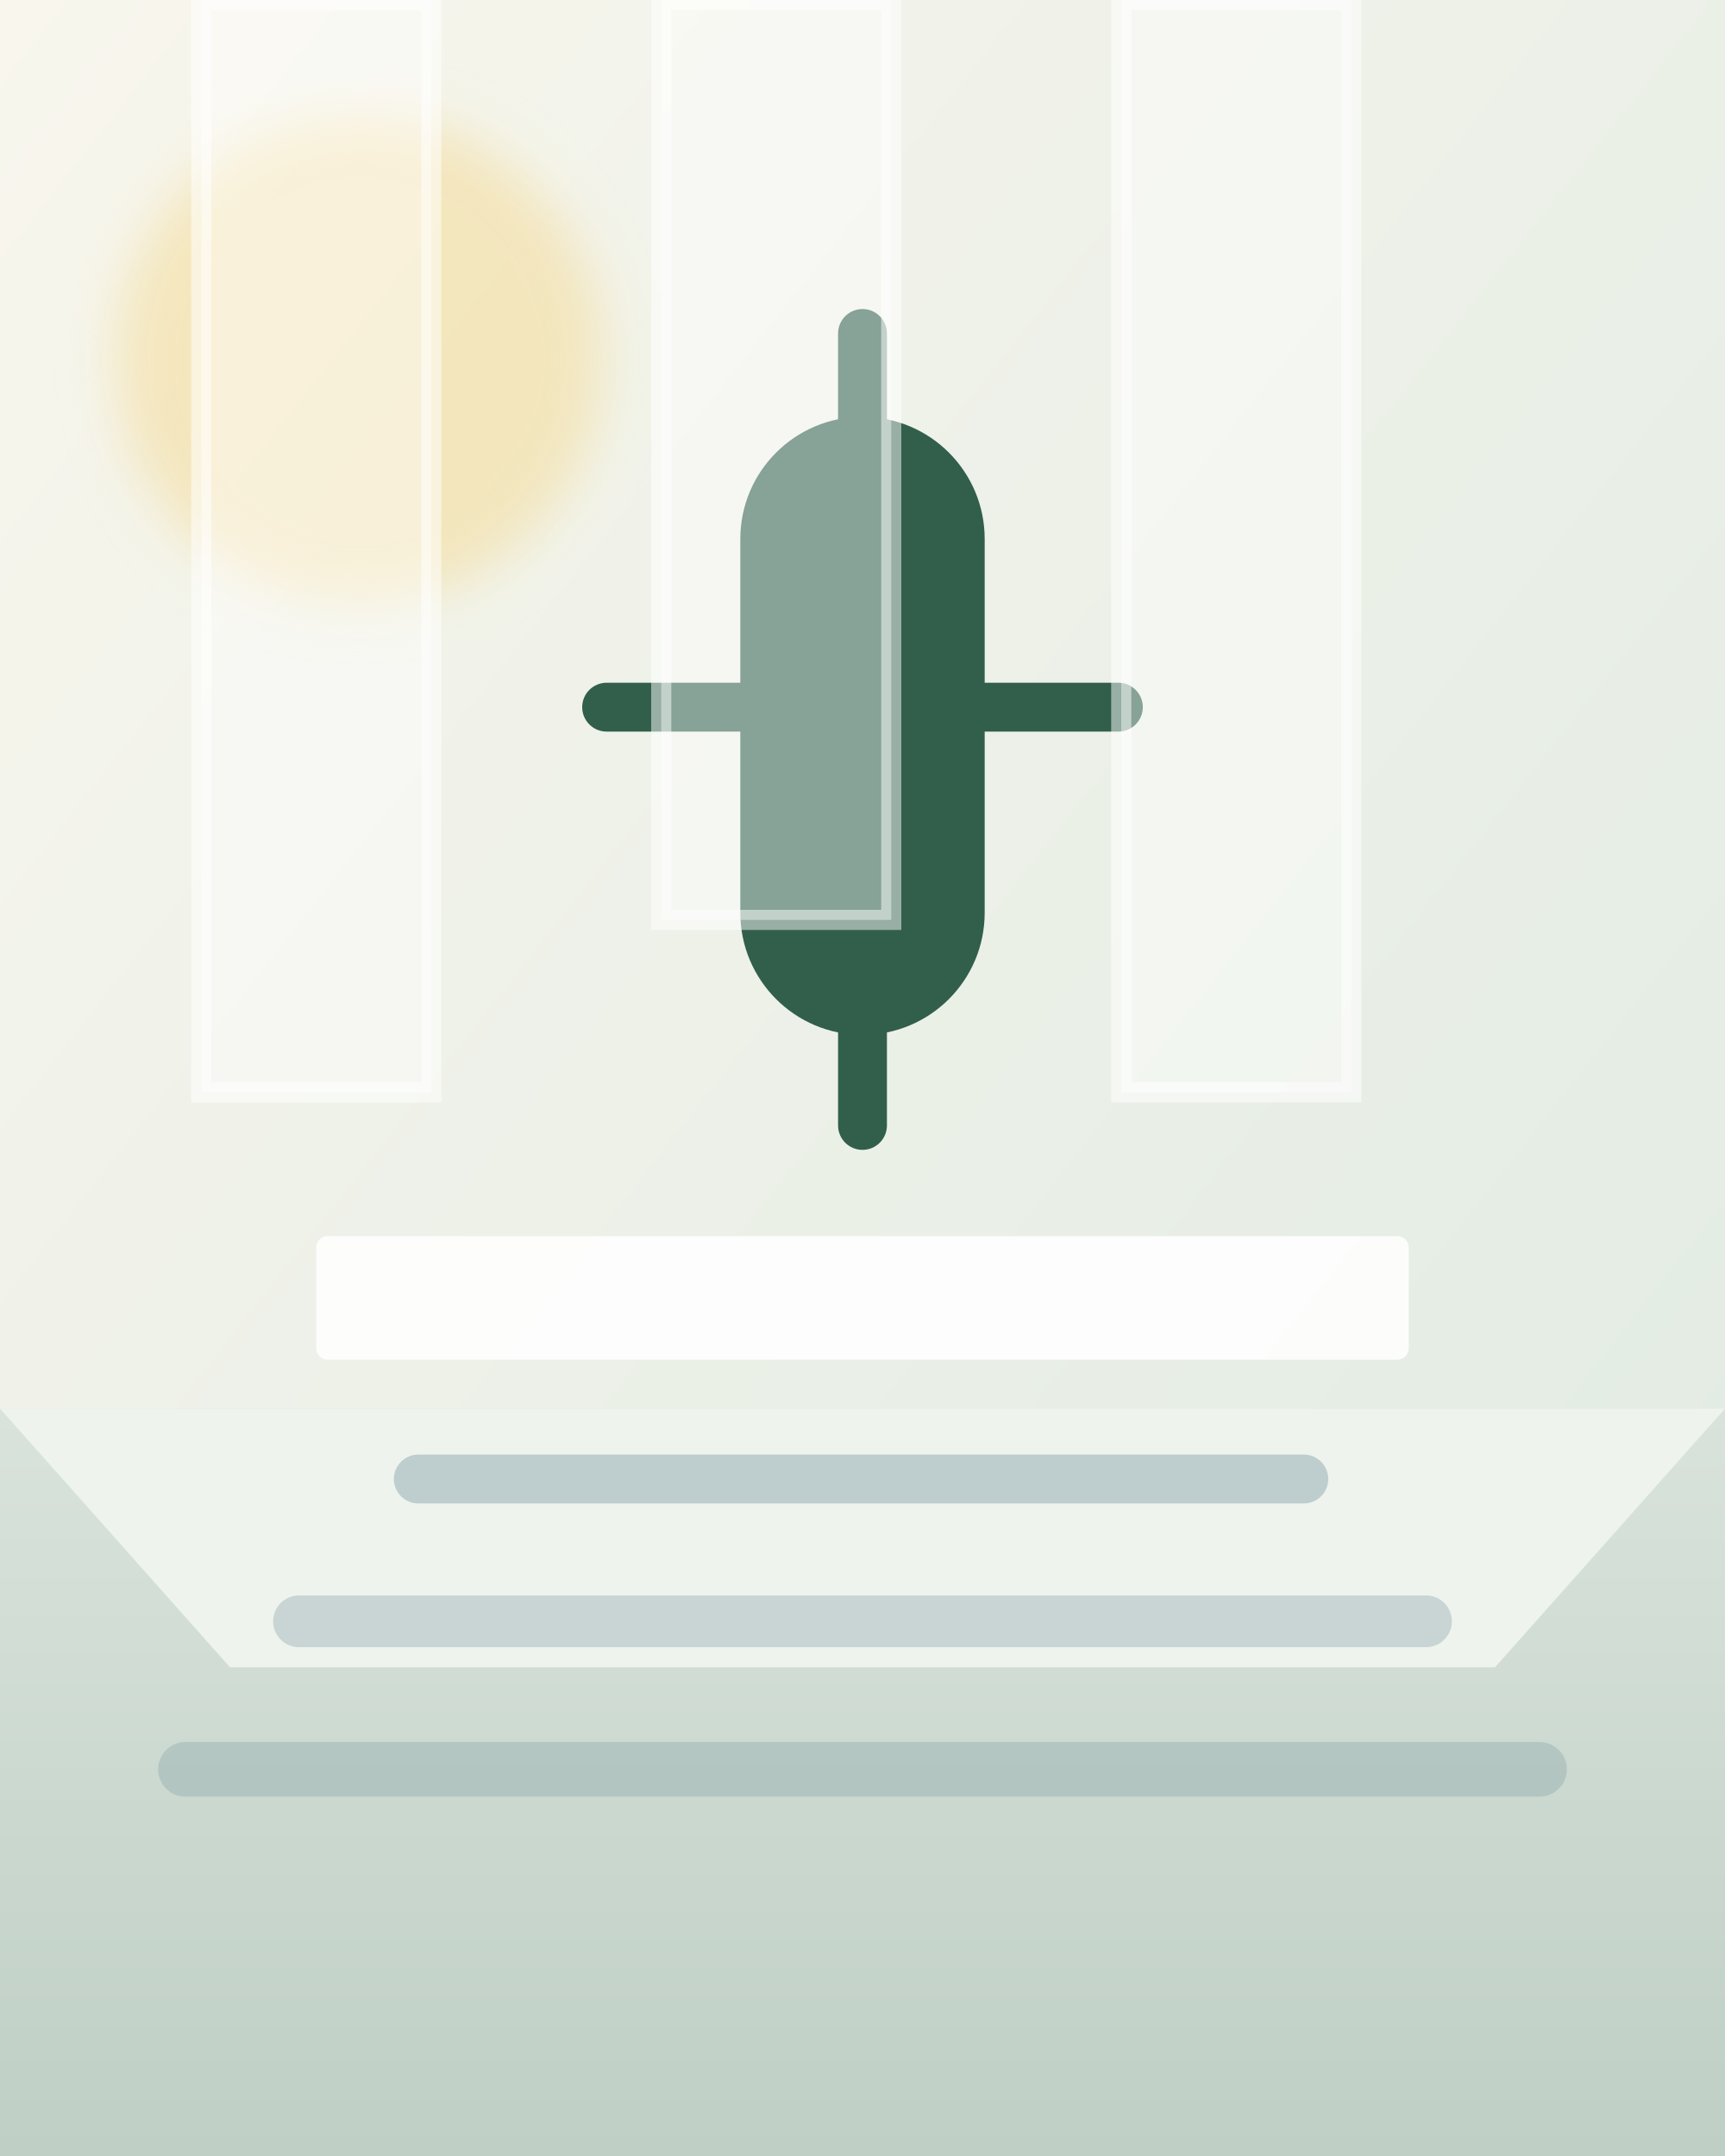
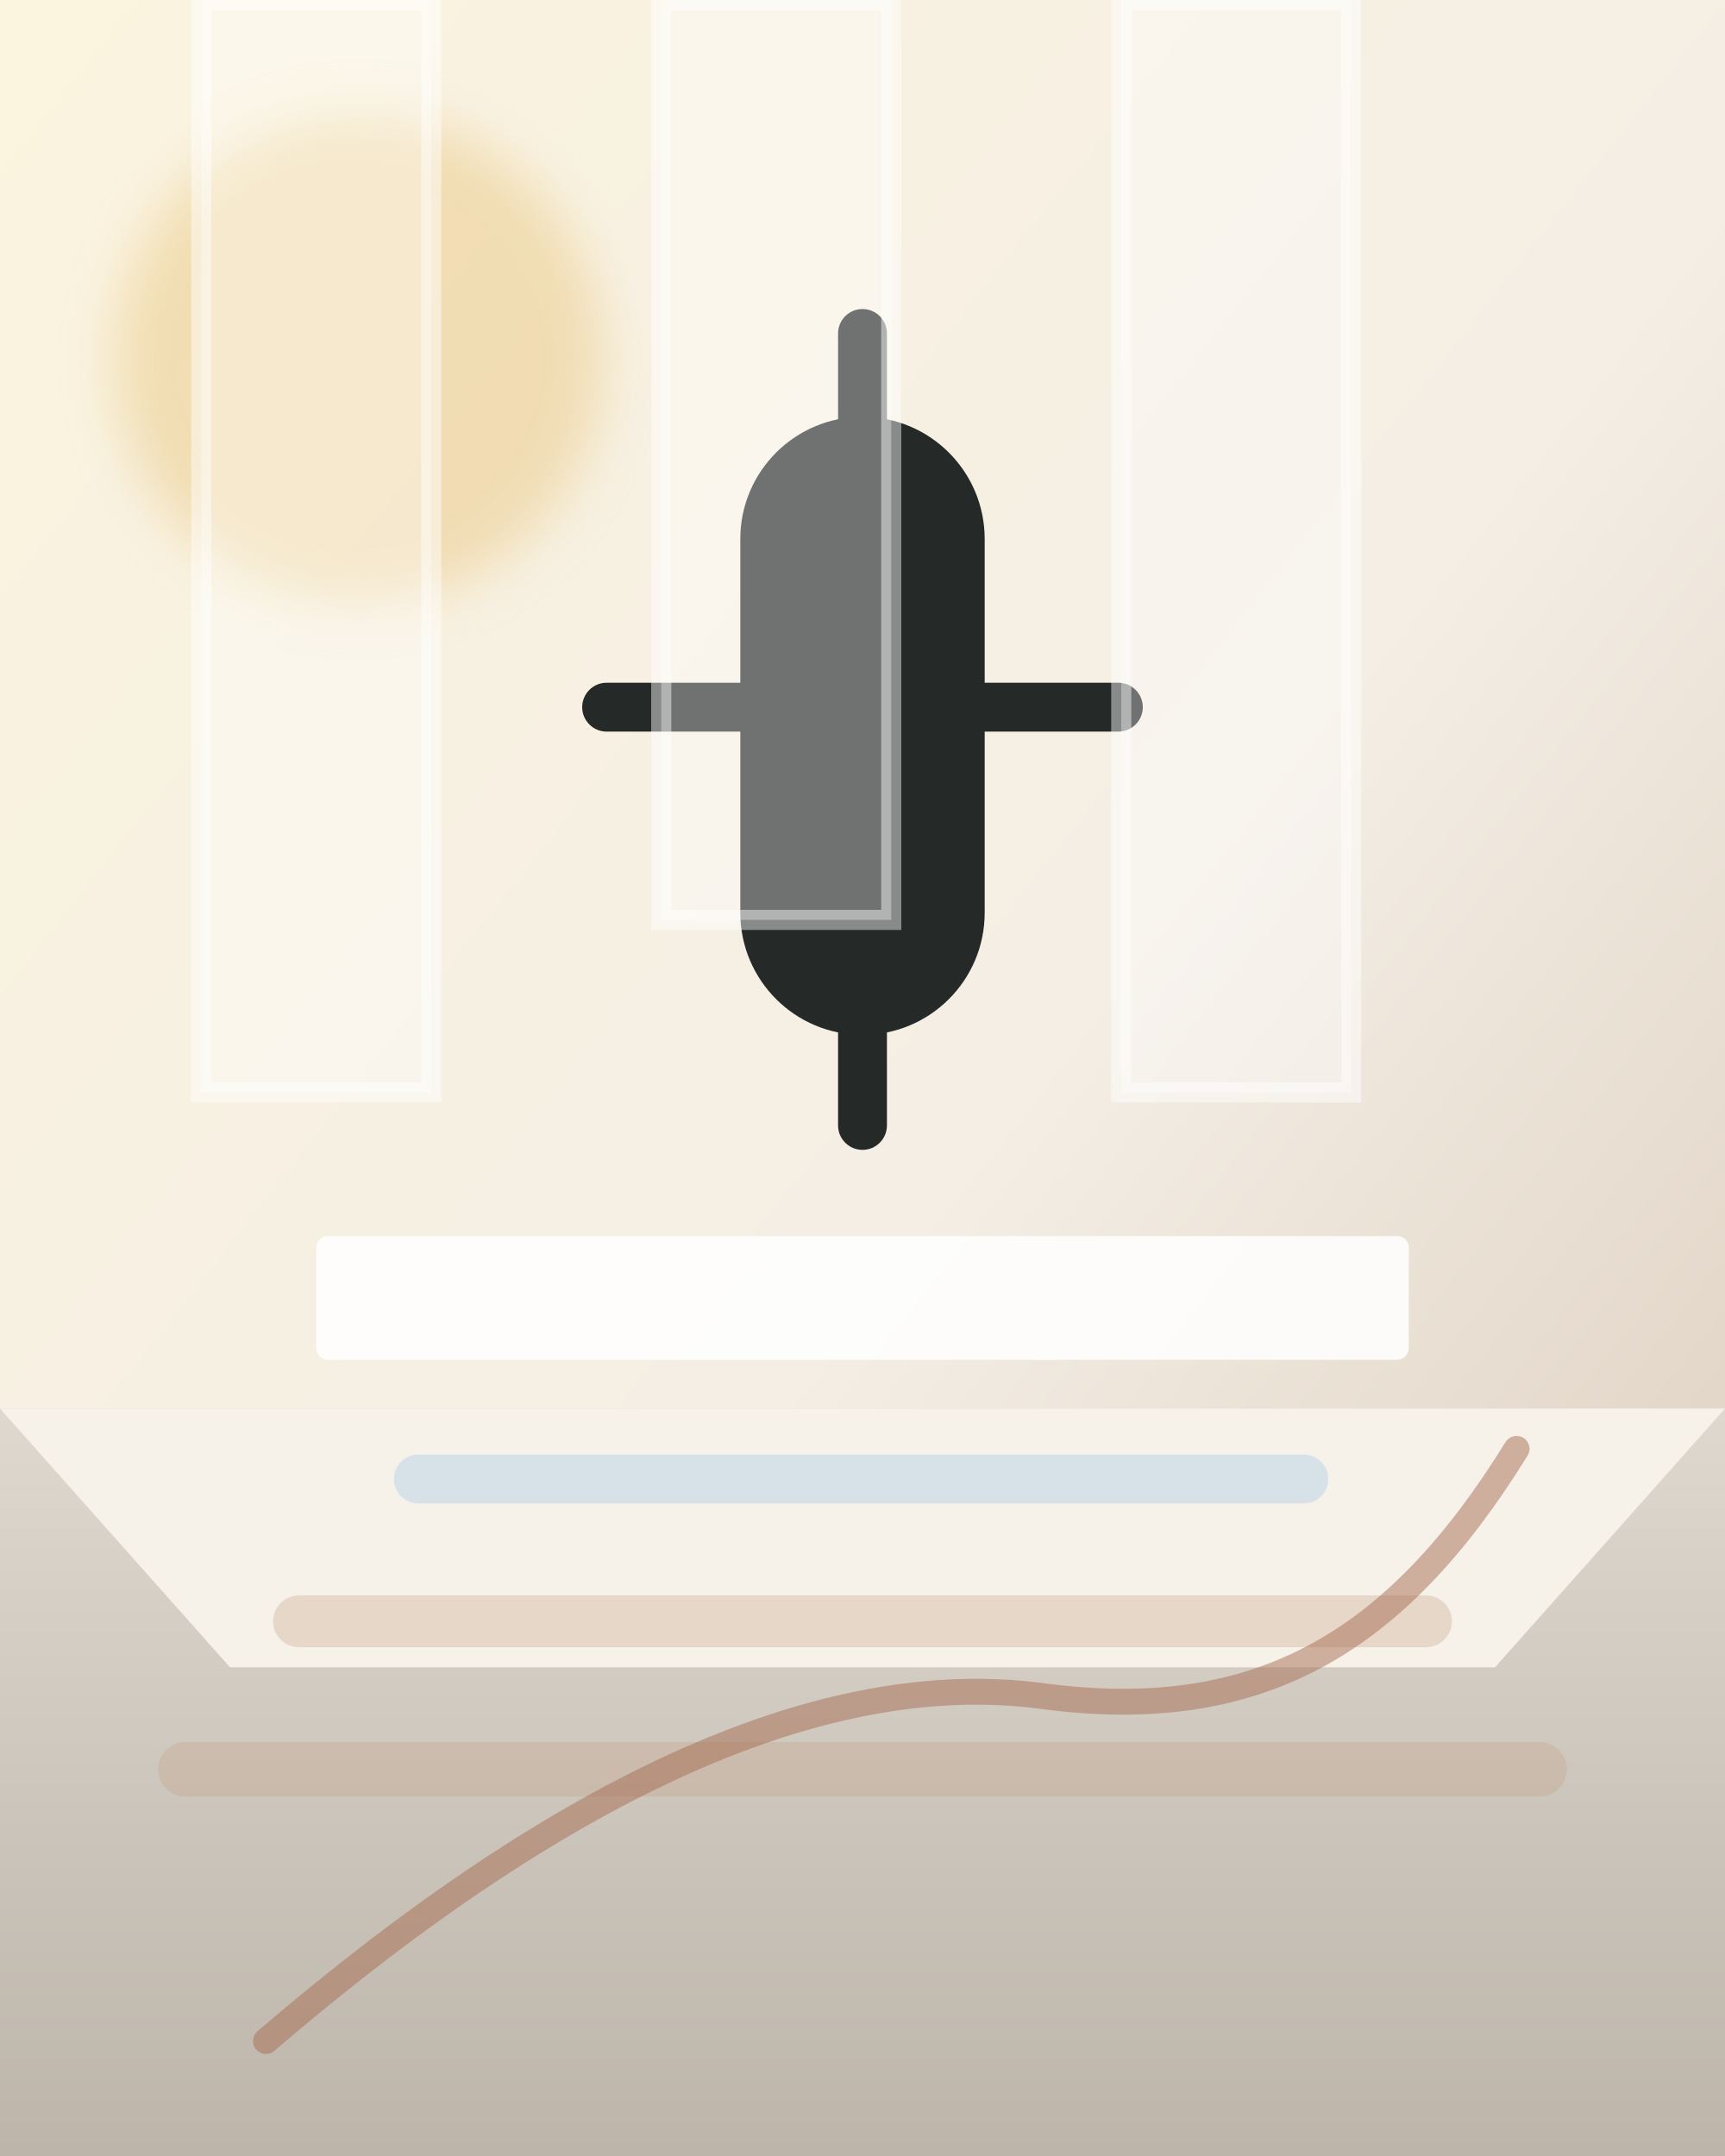
<svg xmlns="http://www.w3.org/2000/svg" width="1200" height="1500" viewBox="0 0 1200 1500" role="img" aria-labelledby="title desc">
  <defs>
    <linearGradient id="wall" x1="0" y1="0" x2="1" y2="1">
-       <stop offset="0" stop-color="#f8f6ed" />
-       <stop offset="1" stop-color="#dfeae2" />
+       <stop offset="0" stop-color="#fbf4df" />
+       <stop offset=".55" stop-color="#f4eee5" />
+       <stop offset="1" stop-color="#d8c8b7" />
    </linearGradient>
    <linearGradient id="floor" x1="0" y1="0" x2="0" y2="1">
-       <stop offset="0" stop-color="#d9e3dc" />
-       <stop offset="1" stop-color="#bfcfc5" />
+       <stop offset="0" stop-color="#ded8cf" />
+       <stop offset="1" stop-color="#bdb5aa" />
    </linearGradient>
    <filter id="soft" x="-20%" y="-20%" width="140%" height="140%">
      <feGaussianBlur stdDeviation="18" />
    </filter>
  </defs>
  <rect width="1200" height="1500" fill="url(#wall)" />
-   <circle cx="250" cy="250" r="170" fill="#f4d990" opacity=".5" filter="url(#soft)" />
+   <circle cx="250" cy="250" r="170" fill="#e8c47c" opacity=".45" filter="url(#soft)" />
  <rect x="0" y="980" width="1200" height="520" fill="url(#floor)" />
-   <path d="M0 980h1200l-160 180H160z" fill="#eef3ed" />
-   <rect x="515" y="290" width="170" height="430" rx="85" fill="#315f4b" />
-   <rect x="583" y="215" width="34" height="585" rx="17" fill="#315f4b" />
-   <rect x="405" y="475" width="390" height="34" rx="17" fill="#315f4b" />
+   <path d="M0 980h1200l-160 180H160z" fill="#f6f1e9" />
+   <rect x="515" y="290" width="170" height="430" rx="85" fill="#252927" />
+   <rect x="583" y="215" width="34" height="585" rx="17" fill="#252927" />
+   <rect x="405" y="475" width="390" height="34" rx="17" fill="#252927" />
  <rect x="220" y="860" width="760" height="86" rx="8" fill="#ffffff" opacity=".86" />
-   <rect x="274" y="1012" width="650" height="34" rx="17" fill="#426b7a" opacity=".28" />
-   <rect x="190" y="1110" width="820" height="36" rx="18" fill="#426b7a" opacity=".22" />
-   <rect x="110" y="1212" width="980" height="38" rx="19" fill="#426b7a" opacity=".18" />
-   <path d="M140 0h160v760H140zM460 0h160v640H460zM780 0h160v760H780z" fill="#ffffff" opacity=".42" />
-   <path d="M140 0h160v760H140zM460 0h160v640H460zM780 0h160v760H780z" fill="none" stroke="#ffffff" stroke-width="14" opacity=".5" />
+   <rect x="274" y="1012" width="650" height="34" rx="17" fill="#74aee8" opacity=".24" />
+   <rect x="190" y="1110" width="820" height="36" rx="18" fill="#a36f47" opacity=".2" />
+   <rect x="110" y="1212" width="980" height="38" rx="19" fill="#b47a55" opacity=".16" />
+   <path d="M140 0h160v760H140zM460 0h160v640H460zM780 0h160v760H780z" fill="#ffffff" opacity=".34" />
+   <path d="M140 0h160v760H140zM460 0h160v640H460zM780 0h160v760H780z" fill="none" stroke="#ffffff" stroke-width="14" opacity=".46" />
+   <path d="M185 1420c210-180 390-260 540-240s246-36 330-172" fill="none" stroke="#a66c52" stroke-width="18" stroke-linecap="round" opacity=".5" />
</svg>
